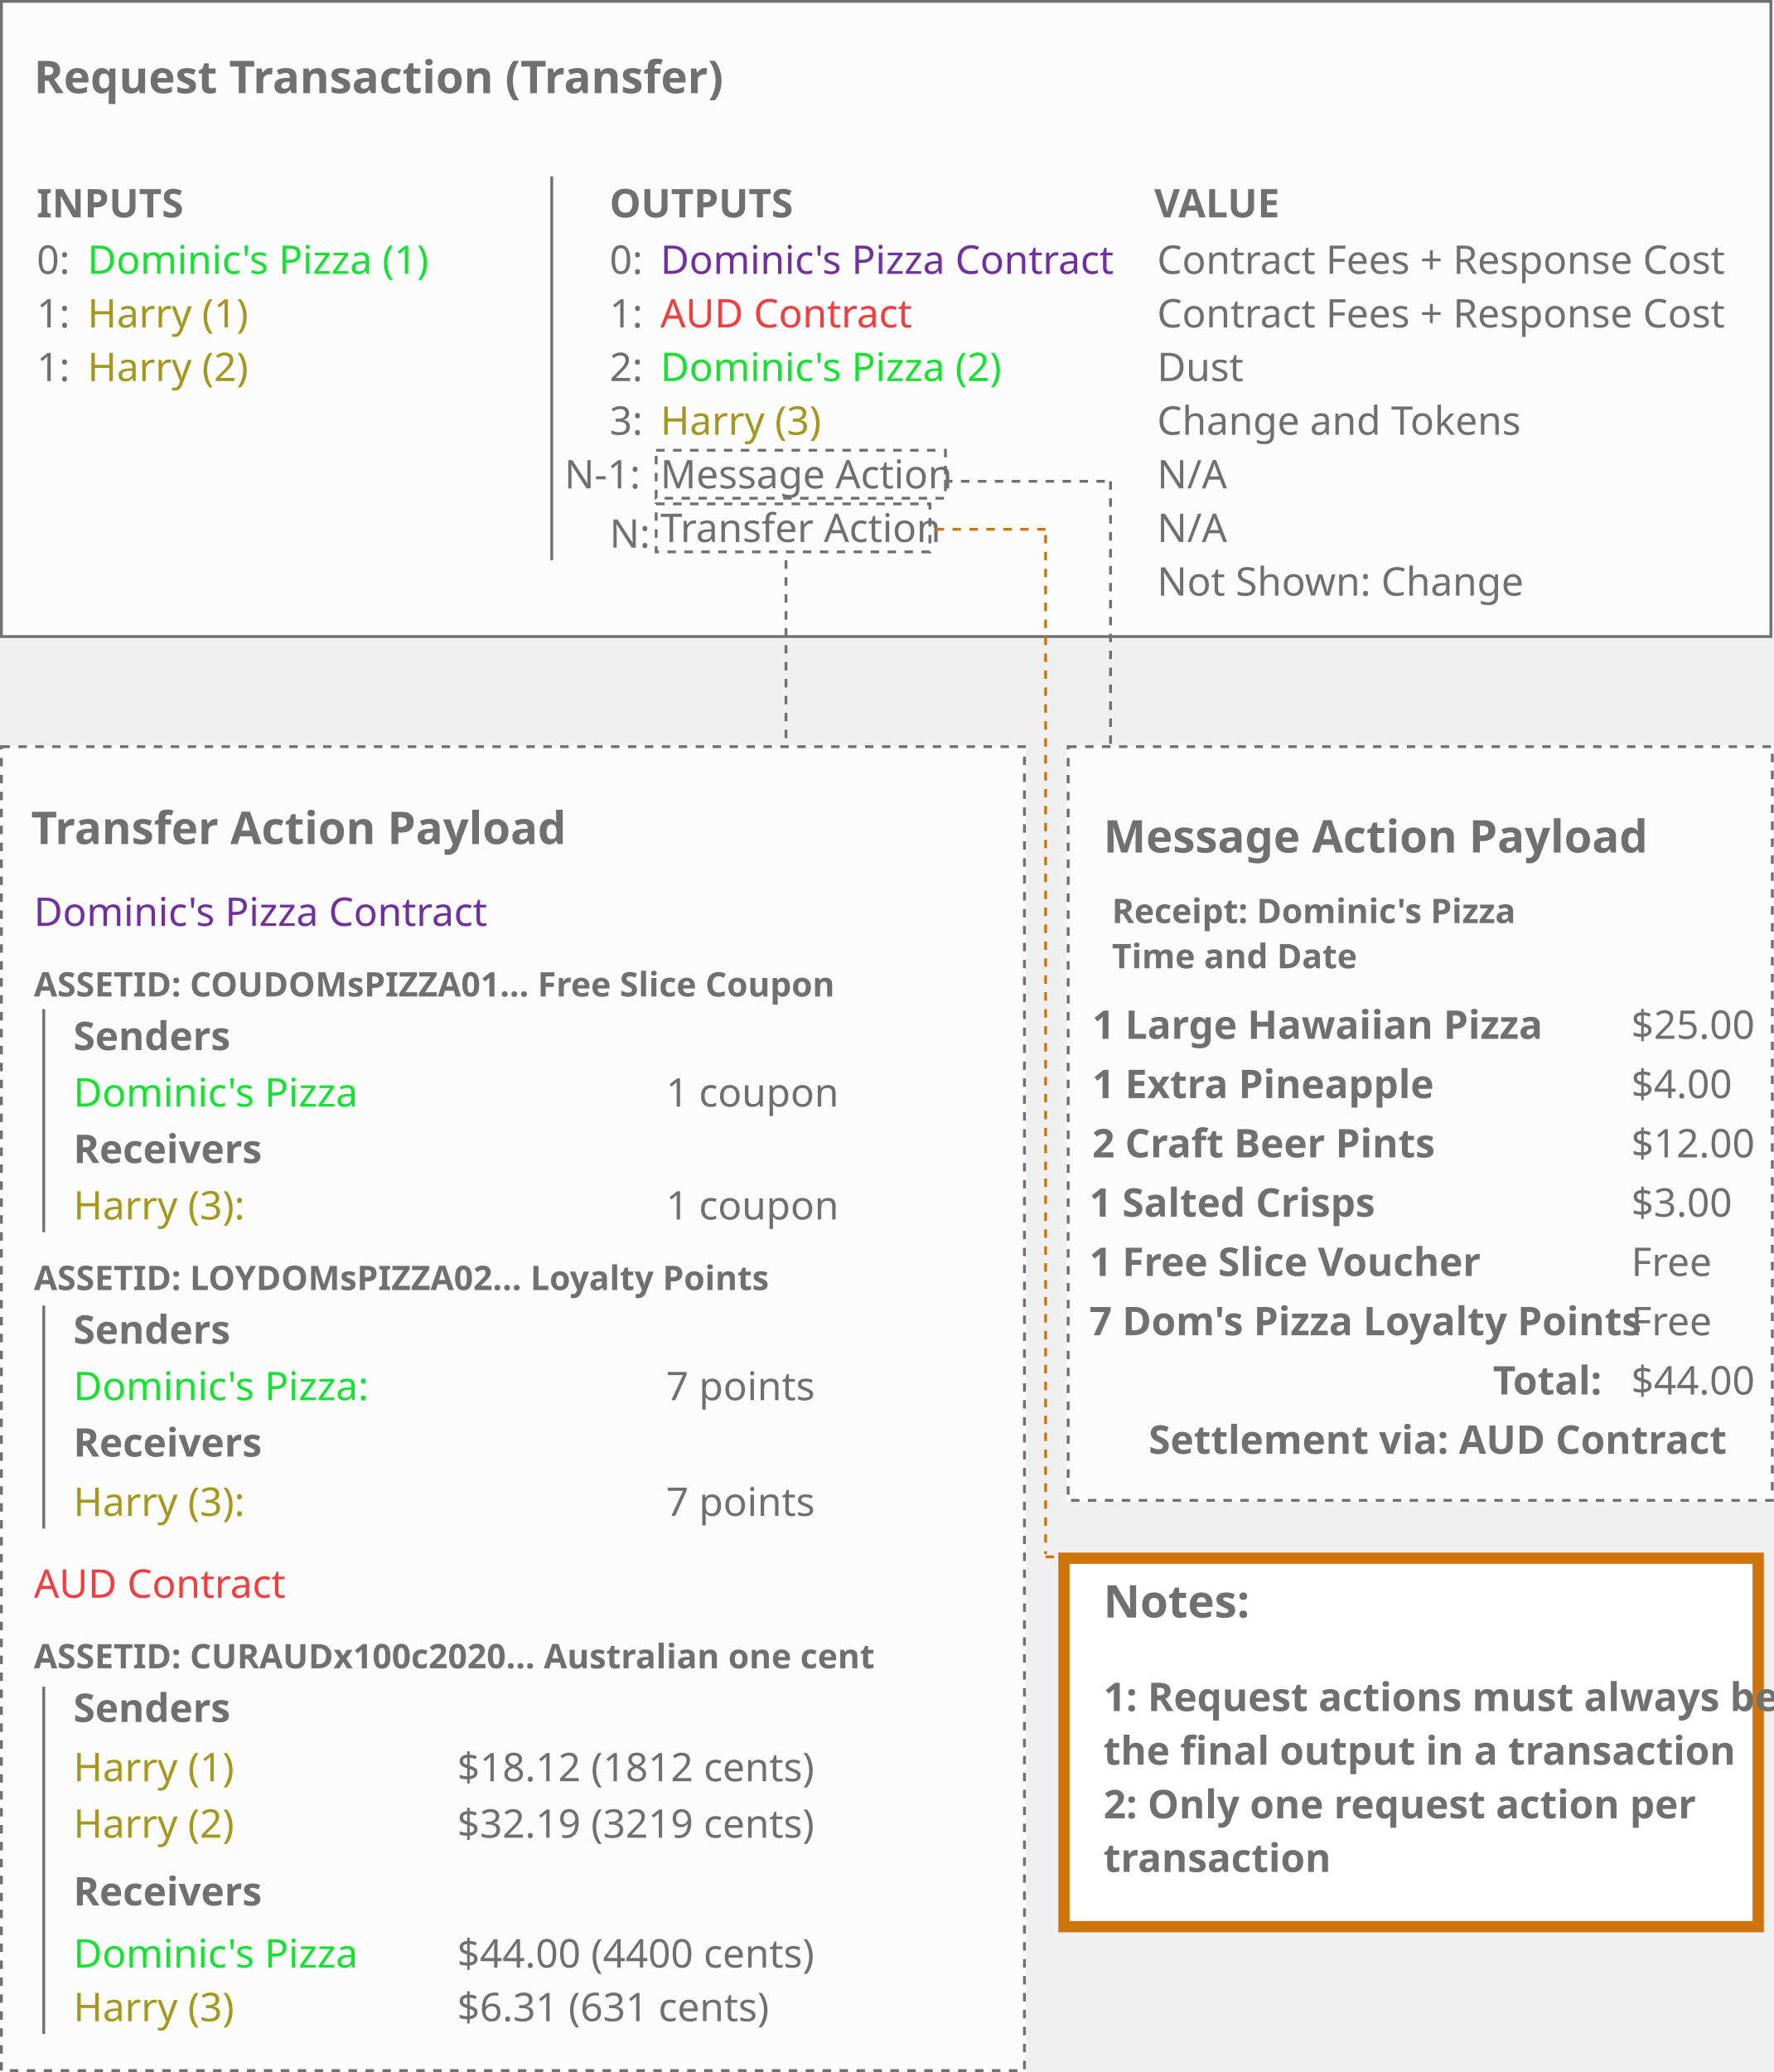
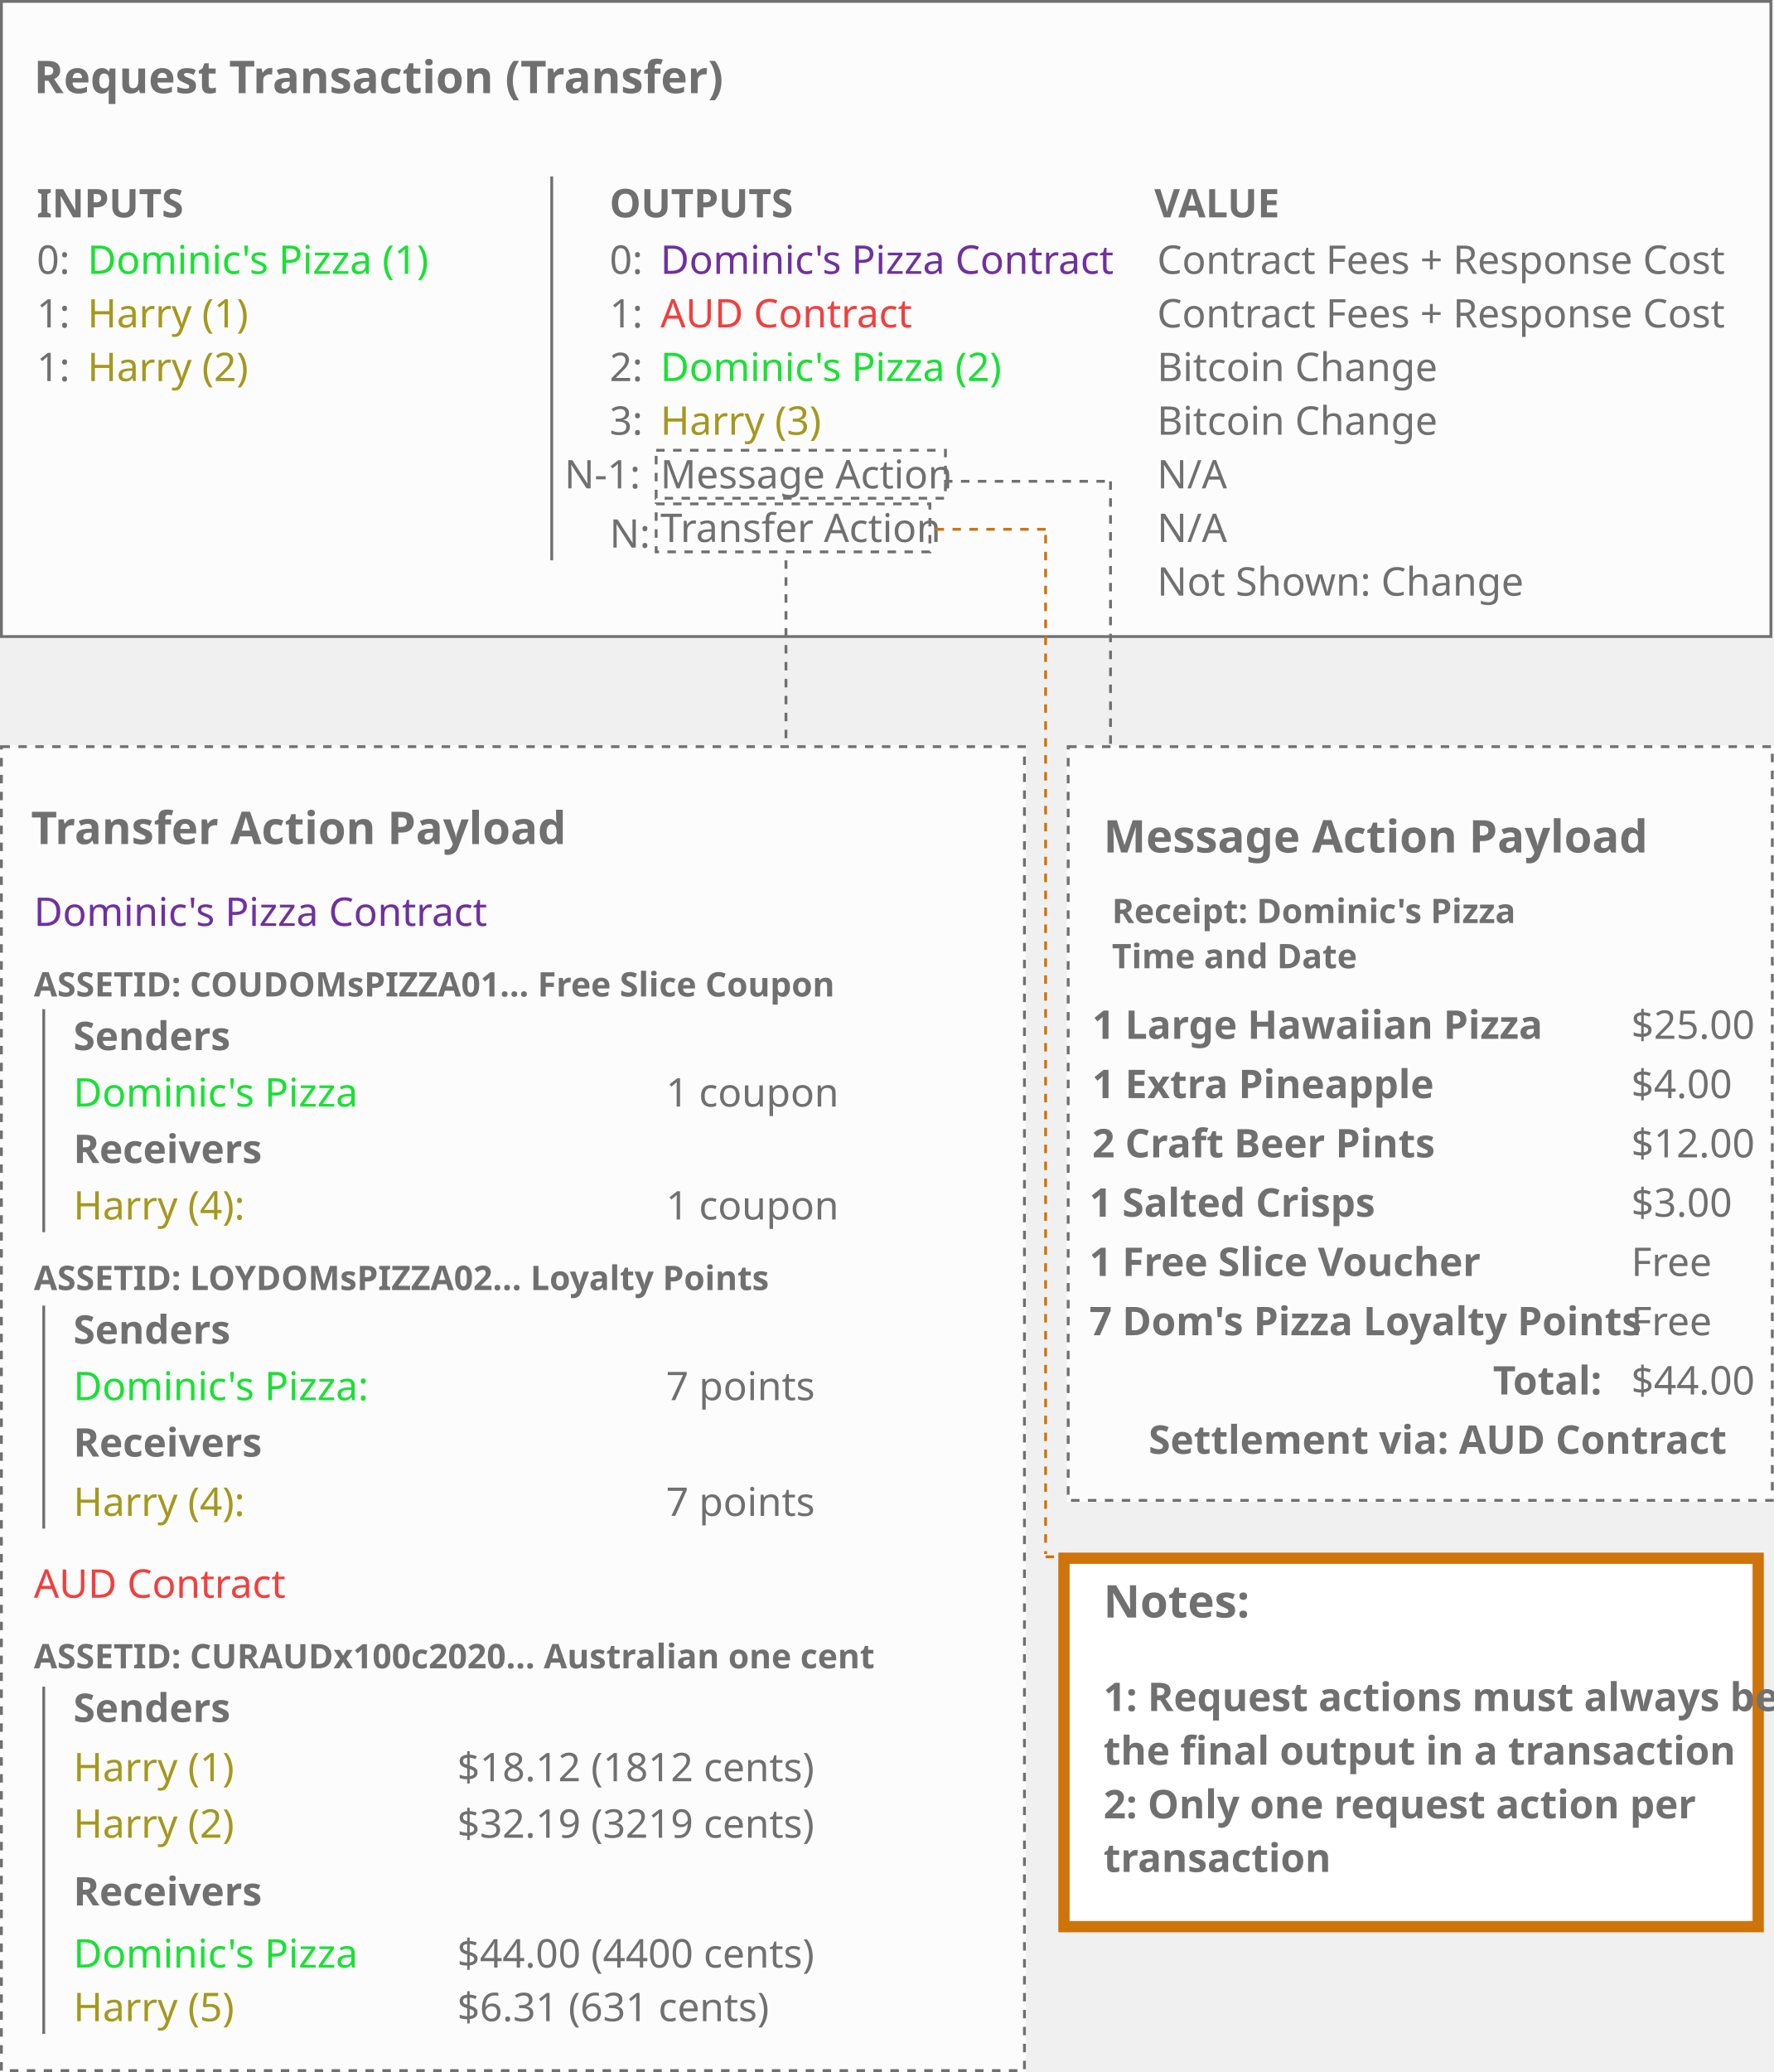
<svg xmlns="http://www.w3.org/2000/svg" width="628.5" height="734" viewBox="0 0 628.5 734">
  <g id="dominics-pizza-harry-transfer" transform="translate(-5375 10699)">
    <g id="Rectangle_192" data-name="Rectangle 192" transform="translate(5375 -10699)" fill="#fcfcfc" stroke="#707070" stroke-width="1">
      <rect width="628" height="226" stroke="none" />
      <rect x="0.5" y="0.5" width="627" height="225" fill="none" />
    </g>
    <text id="Request_Transaction_Transfer_" data-name="Request Transaction (Transfer)" transform="translate(5387 -10666)" fill="#707070" font-size="16" font-family="SegoeUI-Semibold, Segoe UI" font-weight="600">
      <tspan x="0" y="0">Request Transaction (Transfer)</tspan>
    </text>
    <line id="Line_259" data-name="Line 259" y2="136" transform="translate(5570.5 -10636.5)" fill="none" stroke="#707070" stroke-width="1" />
    <text id="INPUTS" transform="translate(5388 -10637)" fill="#707070" font-size="14" font-family="SegoeUI-Bold, Segoe UI" font-weight="700">
      <tspan x="0" y="15">INPUTS</tspan>
    </text>
    <text id="OUTPUTS_" data-name="OUTPUTS " transform="translate(5591 -10637)" fill="#707070" font-size="14" font-family="SegoeUI-Bold, Segoe UI" font-weight="700">
      <tspan x="0" y="15">OUTPUTS </tspan>
    </text>
    <text id="_0:_" data-name="0: " transform="translate(5388 -10602)" fill="#707070" font-size="14" font-family="SegoeUI, Segoe UI">
      <tspan x="0" y="0">0: </tspan>
    </text>
    <text id="VALUE" transform="translate(5784 -10637)" fill="#707070" font-size="14" font-family="SegoeUI-Bold, Segoe UI" font-weight="700">
      <tspan x="0" y="15">VALUE</tspan>
    </text>
    <g id="Rectangle_193" data-name="Rectangle 193" transform="translate(5375 -10435)" fill="#fcfcfc" stroke="#707070" stroke-width="1" stroke-dasharray="3">
      <rect width="363.499" height="470" stroke="none" />
      <rect x="0.5" y="0.5" width="362.499" height="469" fill="none" />
    </g>
    <text id="Transfer_Action_Payload" data-name="Transfer Action Payload" transform="translate(5386 -10400)" fill="#707070" font-size="16" font-family="SegoeUI-Semibold, Segoe UI" font-weight="600">
      <tspan x="0" y="0">Transfer Action Payload</tspan>
    </text>
    <text id="Senders" transform="translate(5401 -10342)" fill="#707070" font-size="14" font-family="SegoeUI-Bold, Segoe UI" font-weight="700">
      <tspan x="0" y="15">Senders</tspan>
    </text>
    <text id="Receivers" transform="translate(5401 -10302)" fill="#707070" font-size="14" font-family="SegoeUI-Bold, Segoe UI" font-weight="700">
      <tspan x="0" y="15">Receivers</tspan>
    </text>
    <line id="Line_261" data-name="Line 261" y2="66" transform="translate(5653.5 -10500.5)" fill="none" stroke="#707070" stroke-width="1" stroke-dasharray="3" />
    <text id="_1:_" data-name="1: " transform="translate(5388 -10583)" fill="#707070" font-size="14" font-family="SegoeUI, Segoe UI">
      <tspan x="0" y="0">1: </tspan>
    </text>
    <text id="_0:_2" data-name="0: " transform="translate(5591 -10602)" fill="#707070" font-size="14" font-family="SegoeUI, Segoe UI">
      <tspan x="0" y="0">0: </tspan>
    </text>
    <text id="_1:_2" data-name="1: " transform="translate(5591 -10583)" fill="#707070" font-size="14" font-family="SegoeUI, Segoe UI">
      <tspan x="0" y="0">1: </tspan>
    </text>
    <text id="Dominic_s_Pizza_Contract" data-name="Dominic's Pizza Contract" transform="translate(5609 -10602)" fill="#7030a0" font-size="14" font-family="SegoeUI, Segoe UI">
      <tspan x="0" y="0">Dominic's Pizza Contract</tspan>
    </text>
    <text id="_2:_" data-name="2: " transform="translate(5591 -10564)" fill="#707070" font-size="14" font-family="SegoeUI, Segoe UI">
      <tspan x="0" y="0">2: </tspan>
    </text>
    <text id="AUD_Contract_" data-name="AUD Contract " transform="translate(5609 -10583)" fill="#f13f3f" font-size="14" font-family="SegoeUI, Segoe UI">
      <tspan x="0" y="0">AUD Contract </tspan>
    </text>
    <text id="Contract_Fees_Response_Cost_" data-name="Contract Fees + Response Cost " transform="translate(5785 -10602)" fill="#707070" font-size="14" font-family="SegoeUI, Segoe UI">
      <tspan x="0" y="0">Contract Fees + Response Cost </tspan>
    </text>
    <text id="Contract_Fees_Response_Cost_2" data-name="Contract Fees + Response Cost " transform="translate(5785 -10583)" fill="#707070" font-size="14" font-family="SegoeUI, Segoe UI">
      <tspan x="0" y="0">Contract Fees + Response Cost </tspan>
    </text>
-     <text id="Dust" transform="translate(5785 -10564)" fill="#707070" font-size="14" font-family="SegoeUI, Segoe UI">
-       <tspan x="0" y="0">Dust</tspan>
+     <text id="Bitcoin_Change" data-name="Bitcoin Change" transform="translate(5785 -10564)" fill="#707070" font-size="14" font-family="SegoeUI, Segoe UI">
+       <tspan x="0" y="0">Bitcoin Change</tspan>
    </text>
    <text id="_3:_" data-name="3: " transform="translate(5591 -10545)" fill="#707070" font-size="14" font-family="SegoeUI, Segoe UI">
      <tspan x="0" y="0">3: </tspan>
    </text>
    <text id="Harry_3_" data-name="Harry (3)" transform="translate(5609 -10545)" fill="#a5981e" font-size="14" font-family="SegoeUI, Segoe UI">
      <tspan x="0" y="0">Harry (3)</tspan>
    </text>
    <g id="Rectangle_194" data-name="Rectangle 194" transform="translate(5607 -10521)" fill="none" stroke="#707070" stroke-width="1" stroke-dasharray="3">
      <rect width="98" height="18" stroke="none" />
      <rect x="0.5" y="0.5" width="97" height="17" fill="none" />
    </g>
    <text id="N:_" data-name="N: " transform="translate(5591 -10505)" fill="#707070" font-size="14" font-family="SegoeUI, Segoe UI">
      <tspan x="0" y="0">N: </tspan>
    </text>
    <text id="Transfer_Action" data-name="Transfer Action" transform="translate(5609 -10507)" fill="#707070" font-size="14" font-family="SegoeUI, Segoe UI">
      <tspan x="0" y="0">Transfer Action</tspan>
    </text>
-     <text id="Change_and_Tokens" data-name="Change and Tokens" transform="translate(5785 -10545)" fill="#707070" font-size="14" font-family="SegoeUI, Segoe UI">
-       <tspan x="0" y="0">Change and Tokens</tspan>
+     <text id="Bitcoin_Change-2" data-name="Bitcoin Change" transform="translate(5785 -10545)" fill="#707070" font-size="14" font-family="SegoeUI, Segoe UI">
+       <tspan x="0" y="0">Bitcoin Change</tspan>
    </text>
    <text id="N_A" data-name="N/A" transform="translate(5785 -10507)" fill="#707070" font-size="14" font-family="SegoeUI, Segoe UI">
      <tspan x="0" y="0">N/A</tspan>
    </text>
    <text id="Dominic_s_Pizza" data-name="Dominic's Pizza" transform="translate(5401 -10307)" fill="#19e134" font-size="14" font-family="SegoeUI, Segoe UI">
      <tspan x="0" y="0">Dominic's Pizza</tspan>
    </text>
-     <text id="Harry_3_:" data-name="Harry (3):" transform="translate(5401 -10267)" fill="#a5981e" font-size="14" font-family="SegoeUI, Segoe UI">
-       <tspan x="0" y="0">Harry (3):</tspan>
-     </text>
-     <text id="Harry_3_:-2" data-name="Harry (3):" transform="translate(5401 -10162)" fill="#a5981e" font-size="14" font-family="SegoeUI, Segoe UI">
-       <tspan x="0" y="0">Harry (3):</tspan>
+     <text id="Harry_4_:" data-name="Harry (4):" transform="translate(5401 -10267)" fill="#a5981e" font-size="14" font-family="SegoeUI, Segoe UI">
+       <tspan x="0" y="0">Harry (4):</tspan>
+     </text>
+     <text id="Harry_4_:-2" data-name="Harry (4):" transform="translate(5401 -10162)" fill="#a5981e" font-size="14" font-family="SegoeUI, Segoe UI">
+       <tspan x="0" y="0">Harry (4):</tspan>
    </text>
    <text id="ASSETID:_COUDOMsPIZZA01..._Free_Slice_Coupon" data-name="ASSETID: COUDOMsPIZZA01... Free Slice Coupon" transform="translate(5387 -10359)" fill="#707070" font-size="12" font-family="SegoeUI-Bold, Segoe UI" font-weight="700">
      <tspan x="0" y="13">ASSETID: COUDOMsPIZZA01... Free Slice Coupon</tspan>
    </text>
    <text id="Dominic_s_Pizza_Contract-2" data-name="Dominic's Pizza Contract" transform="translate(5387 -10371)" fill="#7030a0" font-size="14" font-family="SegoeUI, Segoe UI">
      <tspan x="0" y="0">Dominic's Pizza Contract</tspan>
    </text>
    <text id="AUD_Contract_2" data-name="AUD Contract " transform="translate(5387 -10133)" fill="#f13f3f" font-size="14" font-family="SegoeUI, Segoe UI">
      <tspan x="0" y="0">AUD Contract </tspan>
    </text>
    <text id="Dominic_s_Pizza-2" data-name="Dominic's Pizza" transform="translate(5401 -10002)" fill="#19e134" font-size="14" font-family="SegoeUI, Segoe UI">
      <tspan x="0" y="0">Dominic's Pizza</tspan>
    </text>
    <text id="Harry_1_" data-name="Harry (1)" transform="translate(5401 -10068)" fill="#a5981e" font-size="14" font-family="SegoeUI, Segoe UI">
      <tspan x="0" y="0">Harry (1)</tspan>
    </text>
    <text id="_1_coupon" data-name="1 coupon" transform="translate(5611 -10307)" fill="#707070" font-size="14" font-family="SegoeUI, Segoe UI">
      <tspan x="0" y="0">1 coupon</tspan>
    </text>
    <text id="_1_coupon-2" data-name="1 coupon" transform="translate(5611 -10267)" fill="#707070" font-size="14" font-family="SegoeUI, Segoe UI">
      <tspan x="0" y="0">1 coupon</tspan>
    </text>
    <text id="Senders-2" data-name="Senders" transform="translate(5401 -10238)" fill="#707070" font-size="14" font-family="SegoeUI-Bold, Segoe UI" font-weight="700">
      <tspan x="0" y="15">Senders</tspan>
    </text>
    <text id="Receivers-2" data-name="Receivers" transform="translate(5401 -10198)" fill="#707070" font-size="14" font-family="SegoeUI-Bold, Segoe UI" font-weight="700">
      <tspan x="0" y="15">Receivers</tspan>
    </text>
    <text id="Dominic_s_Pizza:" data-name="Dominic's Pizza:" transform="translate(5401 -10203)" fill="#19e134" font-size="14" font-family="SegoeUI, Segoe UI">
      <tspan x="0" y="0">Dominic's Pizza:</tspan>
    </text>
    <text id="ASSETID:_LOYDOMsPIZZA02..._Loyalty_Points" data-name="ASSETID: LOYDOMsPIZZA02... Loyalty Points" transform="translate(5387 -10255)" fill="#707070" font-size="12" font-family="SegoeUI-Bold, Segoe UI" font-weight="700">
      <tspan x="0" y="13">ASSETID: LOYDOMsPIZZA02... Loyalty Points</tspan>
    </text>
    <text id="_7_points" data-name="7 points" transform="translate(5611 -10203)" fill="#707070" font-size="14" font-family="SegoeUI, Segoe UI">
      <tspan x="0" y="0">7 points</tspan>
    </text>
    <text id="_7_points-2" data-name="7 points" transform="translate(5611 -10162)" fill="#707070" font-size="14" font-family="SegoeUI, Segoe UI">
      <tspan x="0" y="0">7 points</tspan>
    </text>
    <text id="Senders-3" data-name="Senders" transform="translate(5401 -10104)" fill="#707070" font-size="14" font-family="SegoeUI-Bold, Segoe UI" font-weight="700">
      <tspan x="0" y="15">Senders</tspan>
    </text>
    <text id="Receivers-3" data-name="Receivers" transform="translate(5401 -10039)" fill="#707070" font-size="14" font-family="SegoeUI-Bold, Segoe UI" font-weight="700">
      <tspan x="0" y="15">Receivers</tspan>
    </text>
    <text id="ASSETID:_CURAUDx100c2020..._Australian_one_cent" data-name="ASSETID: CURAUDx100c2020... Australian one cent" transform="translate(5387 -10121)" fill="#707070" font-size="12" font-family="SegoeUI-Bold, Segoe UI" font-weight="700">
      <tspan x="0" y="13">ASSETID: CURAUDx100c2020... Australian one cent</tspan>
    </text>
    <text id="_18.12_1812_cents_" data-name="$18.12 (1812 cents)" transform="translate(5537 -10068)" fill="#707070" font-size="14" font-family="SegoeUI, Segoe UI">
      <tspan x="0" y="0">$18.12 (1812 cents)</tspan>
    </text>
    <text id="_44.00_4400_cents_" data-name="$44.00 (4400 cents)" transform="translate(5537 -10002)" fill="#707070" font-size="14" font-family="SegoeUI, Segoe UI">
      <tspan x="0" y="0">$44.00 (4400 cents)</tspan>
    </text>
    <text id="Dominic_s_Pizza_1_" data-name="Dominic's Pizza (1)" transform="translate(5406 -10602)" fill="#19e134" font-size="14" font-family="SegoeUI, Segoe UI">
      <tspan x="0" y="0">Dominic's Pizza (1)</tspan>
    </text>
    <text id="Harry_1_2" data-name="Harry (1)" transform="translate(5406 -10583)" fill="#a5981e" font-size="14" font-family="SegoeUI, Segoe UI">
      <tspan x="0" y="0">Harry (1)</tspan>
    </text>
    <text id="Dominic_s_Pizza_2_" data-name="Dominic's Pizza (2)" transform="translate(5609 -10564)" fill="#19e134" font-size="14" font-family="SegoeUI, Segoe UI">
      <tspan x="0" y="0">Dominic's Pizza (2)</tspan>
    </text>
    <text id="Not_Shown:_Change" data-name="Not Shown: Change" transform="translate(5785 -10488)" fill="#707070" font-size="14" font-family="SegoeUI, Segoe UI">
      <tspan x="0" y="0">Not Shown: Change</tspan>
    </text>
    <line id="Line_338" data-name="Line 338" y2="79" transform="translate(5390.5 -10341.5)" fill="none" stroke="#707070" stroke-width="1" />
    <line id="Line_339" data-name="Line 339" y2="79" transform="translate(5390.5 -10236.5)" fill="none" stroke="#707070" stroke-width="1" />
    <line id="Line_342" data-name="Line 342" y2="123" transform="translate(5390.5 -10101.5)" fill="none" stroke="#707070" stroke-width="1" />
    <text id="N_A-2" data-name="N/A" transform="translate(5785 -10526)" fill="#707070" font-size="14" font-family="SegoeUI, Segoe UI">
      <tspan x="0" y="0">N/A</tspan>
    </text>
    <g id="Rectangle_396" data-name="Rectangle 396" transform="translate(5753 -10435)" fill="#fcfcfc" stroke="#707070" stroke-width="1" stroke-dasharray="3">
      <rect width="250.499" height="268" stroke="none" />
      <rect x="0.5" y="0.5" width="249.499" height="267" fill="none" />
    </g>
    <line id="Line_490" data-name="Line 490" y2="94" transform="translate(5768.5 -10528.5)" fill="none" stroke="#707070" stroke-width="1" stroke-dasharray="3" />
    <text id="Message_Action_Payload" data-name="Message Action Payload" transform="translate(5766 -10397)" fill="#707070" font-size="16" font-family="SegoeUI-Semibold, Segoe UI" font-weight="600">
      <tspan x="0" y="0">Message Action Payload</tspan>
    </text>
    <text id="Receipt:_Dominic_s_Pizza_Time_and_Date" data-name="Receipt: Dominic's Pizza Time and Date" transform="translate(5769 -10385)" fill="#707070" font-size="12" font-family="SegoeUI-Bold, Segoe UI" font-weight="700">
      <tspan x="0" y="13">Receipt: Dominic's Pizza</tspan>
      <tspan x="0" y="29">Time and Date</tspan>
    </text>
    <text id="_1_Salted_Crisps" data-name="1 Salted Crisps" transform="translate(5761 -10268)" fill="#707070" font-size="14" font-family="SegoeUI-Semibold, Segoe UI" font-weight="600">
      <tspan x="0" y="0">1 Salted Crisps</tspan>
    </text>
    <text id="_3.00" data-name="$3.00" transform="translate(5953 -10268)" fill="#707070" font-size="14" font-family="SegoeUI, Segoe UI">
      <tspan x="0" y="0">$3.00</tspan>
    </text>
    <text id="Total:" transform="translate(5904 -10205)" fill="#707070" font-size="14" font-family="SegoeUI-Semibold, Segoe UI" font-weight="600">
      <tspan x="0" y="0">Total:</tspan>
    </text>
    <text id="_44.00" data-name="$44.00" transform="translate(5953 -10205)" fill="#707070" font-size="14" font-family="SegoeUI, Segoe UI">
      <tspan x="0" y="0">$44.00</tspan>
    </text>
    <text id="Settlement_via:_AUD_Contract" data-name="Settlement via: AUD Contract" transform="translate(5782 -10184)" fill="#707070" font-size="14" font-family="SegoeUI-Semibold, Segoe UI" font-weight="600">
      <tspan x="0" y="0">Settlement via: AUD Contract</tspan>
    </text>
    <text id="Message_Action" data-name="Message Action" transform="translate(5609 -10526)" fill="#707070" font-size="14" font-family="SegoeUI, Segoe UI">
      <tspan x="0" y="0">Message Action</tspan>
    </text>
    <text id="N-1:_" data-name="N-1: " transform="translate(5575 -10526)" fill="#707070" font-size="14" font-family="SegoeUI, Segoe UI">
      <tspan x="0" y="0">N-1: </tspan>
    </text>
    <g id="Rectangle_397" data-name="Rectangle 397" transform="translate(5607 -10540)" fill="none" stroke="#707070" stroke-width="1" stroke-dasharray="3">
      <rect width="103.503" height="18" stroke="none" />
      <rect x="0.5" y="0.5" width="102.503" height="17" fill="none" />
    </g>
    <line id="Line_491" data-name="Line 491" x2="59" transform="translate(5709.5 -10528.5)" fill="none" stroke="#707070" stroke-width="1" stroke-dasharray="3" />
    <g id="Rectangle_398" data-name="Rectangle 398" transform="translate(5750 -10149)" fill="#fff" stroke="#cf730b" stroke-width="4">
      <rect width="250" height="134.519" stroke="none" />
      <rect x="2" y="2" width="246" height="130.519" fill="none" />
    </g>
    <text id="Notes:" transform="translate(5766 -10143)" fill="#707070" font-size="16" font-family="SegoeUI-Semibold, Segoe UI" font-weight="600">
      <tspan x="0" y="17">Notes:</tspan>
    </text>
    <text id="_1:_Request_actions_must_always_be_the_final_output_in_a_transaction_2:_Only_one_request_action_per_transaction" data-name="1: Request actions must always be the final output in a transaction 2: Only one request action per transaction" transform="translate(5766 -10107.867)" fill="#707070" font-size="14" font-family="SegoeUI-Semibold, Segoe UI" font-weight="600">
      <tspan x="0" y="15">1: Request actions must always be </tspan>
      <tspan x="0" y="34">the final output in a transaction</tspan>
      <tspan x="0" y="53">2: Only one request action per </tspan>
      <tspan x="0" y="72">transaction</tspan>
    </text>
    <line id="Line_492" data-name="Line 492" y2="361" transform="translate(5745.5 -10509.5)" fill="none" stroke="#cf730b" stroke-width="1" stroke-dasharray="3" />
    <line id="Line_493" data-name="Line 493" x1="21" transform="translate(5745.5 -10147.5)" fill="none" stroke="#cf730b" stroke-width="1" stroke-dasharray="3" />
    <line id="Line_494" data-name="Line 494" x1="41" transform="translate(5704.5 -10511.5)" fill="none" stroke="#cf730b" stroke-width="1" stroke-dasharray="3" />
    <text id="_12.00" data-name="$12.00" transform="translate(5953 -10289)" fill="#707070" font-size="14" font-family="SegoeUI, Segoe UI">
      <tspan x="0" y="0">$12.00</tspan>
    </text>
    <text id="_4.00" data-name="$4.00" transform="translate(5953 -10310)" fill="#707070" font-size="14" font-family="SegoeUI, Segoe UI">
      <tspan x="0" y="0">$4.00</tspan>
    </text>
    <text id="_1_Large_Hawaiian_Pizza" data-name="1 Large Hawaiian Pizza" transform="translate(5762 -10331)" fill="#707070" font-size="14" font-family="SegoeUI-Semibold, Segoe UI" font-weight="600">
      <tspan x="0" y="0">1 Large Hawaiian Pizza</tspan>
    </text>
    <text id="_25.00" data-name="$25.00" transform="translate(5953 -10331)" fill="#707070" font-size="14" font-family="SegoeUI, Segoe UI">
      <tspan x="0" y="0">$25.00</tspan>
    </text>
    <text id="_1_Extra_Pineapple" data-name="1 Extra Pineapple" transform="translate(5762 -10310)" fill="#707070" font-size="14" font-family="SegoeUI-Semibold, Segoe UI" font-weight="600">
      <tspan x="0" y="0">1 Extra Pineapple</tspan>
    </text>
    <text id="_2_Craft_Beer_Pints" data-name="2 Craft Beer Pints" transform="translate(5762 -10289)" fill="#707070" font-size="14" font-family="SegoeUI-Semibold, Segoe UI" font-weight="600">
      <tspan x="0" y="0">2 Craft Beer Pints</tspan>
    </text>
    <text id="_1:_3" data-name="1: " transform="translate(5388 -10564)" fill="#707070" font-size="14" font-family="SegoeUI, Segoe UI">
      <tspan x="0" y="0">1: </tspan>
    </text>
    <text id="Harry_2_" data-name="Harry (2)" transform="translate(5406 -10564)" fill="#a5981e" font-size="14" font-family="SegoeUI, Segoe UI">
      <tspan x="0" y="0">Harry (2)</tspan>
    </text>
    <text id="Harry_2_2" data-name="Harry (2)" transform="translate(5401 -10048)" fill="#a5981e" font-size="14" font-family="SegoeUI, Segoe UI">
      <tspan x="0" y="0">Harry (2)</tspan>
    </text>
    <text id="_32.19_3219_cents_" data-name="$32.19 (3219 cents)" transform="translate(5537 -10048)" fill="#707070" font-size="14" font-family="SegoeUI, Segoe UI">
      <tspan x="0" y="0">$32.19 (3219 cents)</tspan>
    </text>
    <text id="_1_Free_Slice_Voucher" data-name="1 Free Slice Voucher" transform="translate(5761 -10247)" fill="#707070" font-size="14" font-family="SegoeUI-Semibold, Segoe UI" font-weight="600">
      <tspan x="0" y="0">1 Free Slice Voucher</tspan>
    </text>
    <text id="Free" transform="translate(5953 -10247)" fill="#707070" font-size="14" font-family="SegoeUI, Segoe UI">
      <tspan x="0" y="0">Free</tspan>
    </text>
    <text id="_7_Dom_s_Pizza_Loyalty_Points" data-name="7 Dom's Pizza Loyalty Points" transform="translate(5761 -10226)" fill="#707070" font-size="14" font-family="SegoeUI-Semibold, Segoe UI" font-weight="600">
      <tspan x="0" y="0">7 Dom's Pizza Loyalty Points</tspan>
    </text>
    <text id="Free-2" data-name="Free" transform="translate(5953 -10226)" fill="#707070" font-size="14" font-family="SegoeUI, Segoe UI">
      <tspan x="0" y="0">Free</tspan>
    </text>
-     <text id="Harry_3_2" data-name="Harry (3)" transform="translate(5401 -9983)" fill="#a5981e" font-size="14" font-family="SegoeUI, Segoe UI">
-       <tspan x="0" y="0">Harry (3)</tspan>
+     <text id="Harry_5_" data-name="Harry (5)" transform="translate(5401 -9983)" fill="#a5981e" font-size="14" font-family="SegoeUI, Segoe UI">
+       <tspan x="0" y="0">Harry (5)</tspan>
    </text>
    <text id="_6.31_631_cents_" data-name="$6.31 (631 cents)" transform="translate(5537 -9983)" fill="#707070" font-size="14" font-family="SegoeUI, Segoe UI">
      <tspan x="0" y="0">$6.31 (631 cents)</tspan>
    </text>
  </g>
</svg>
